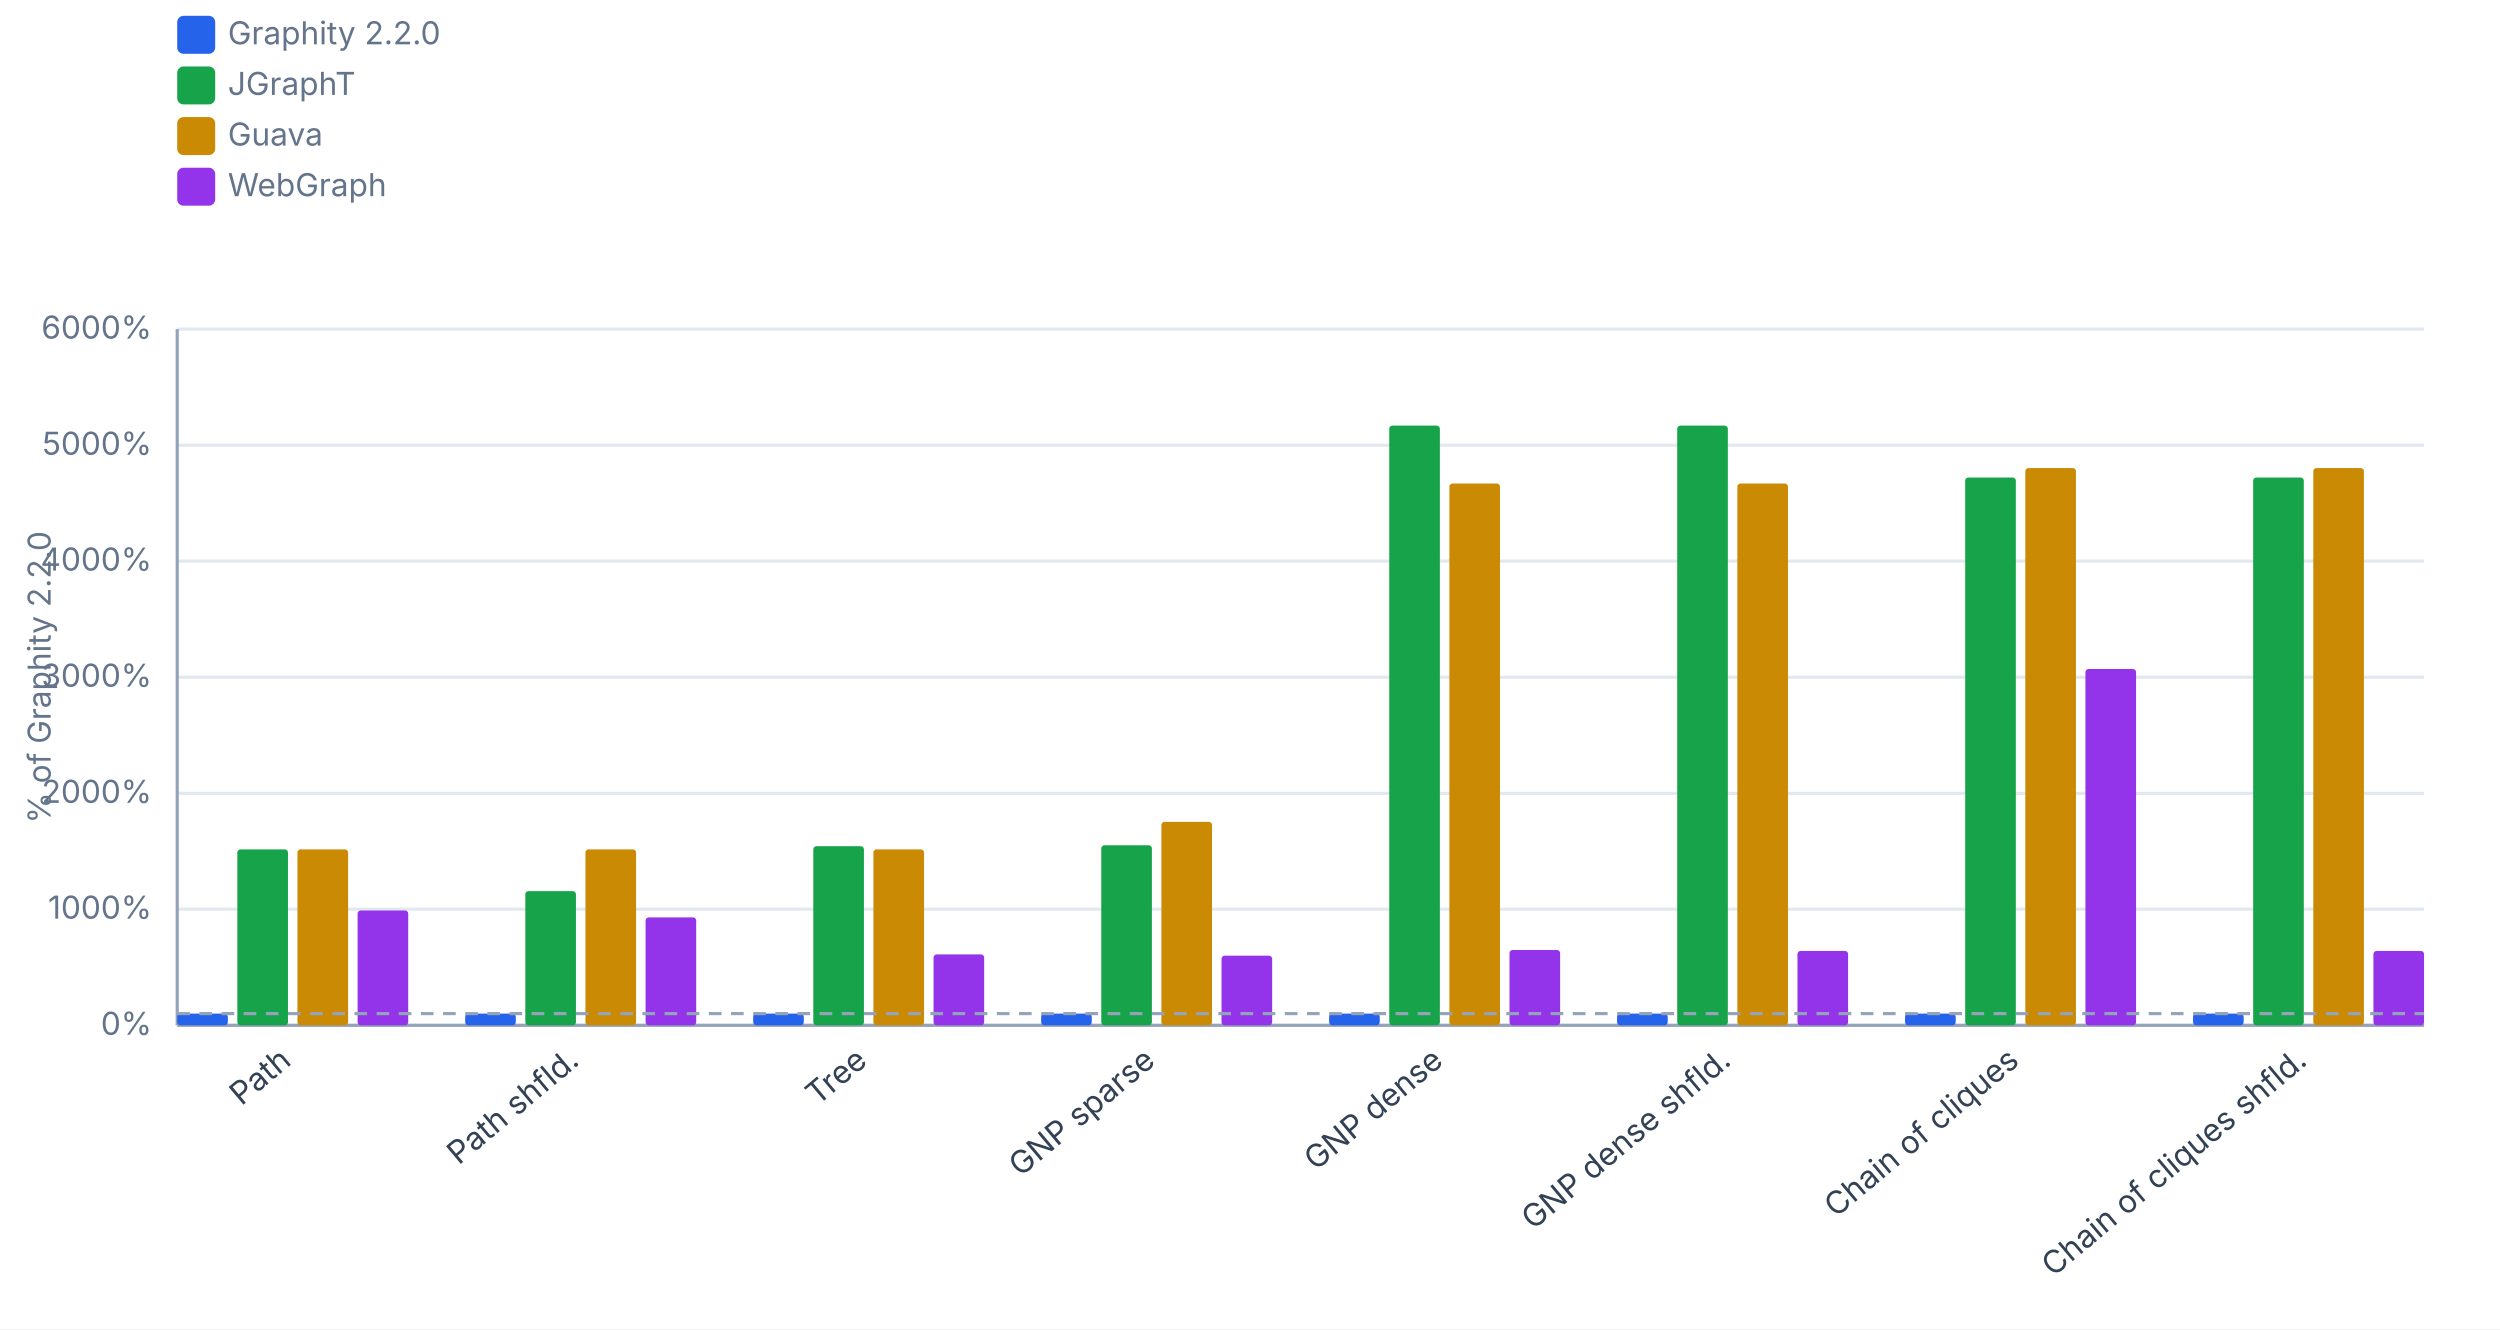
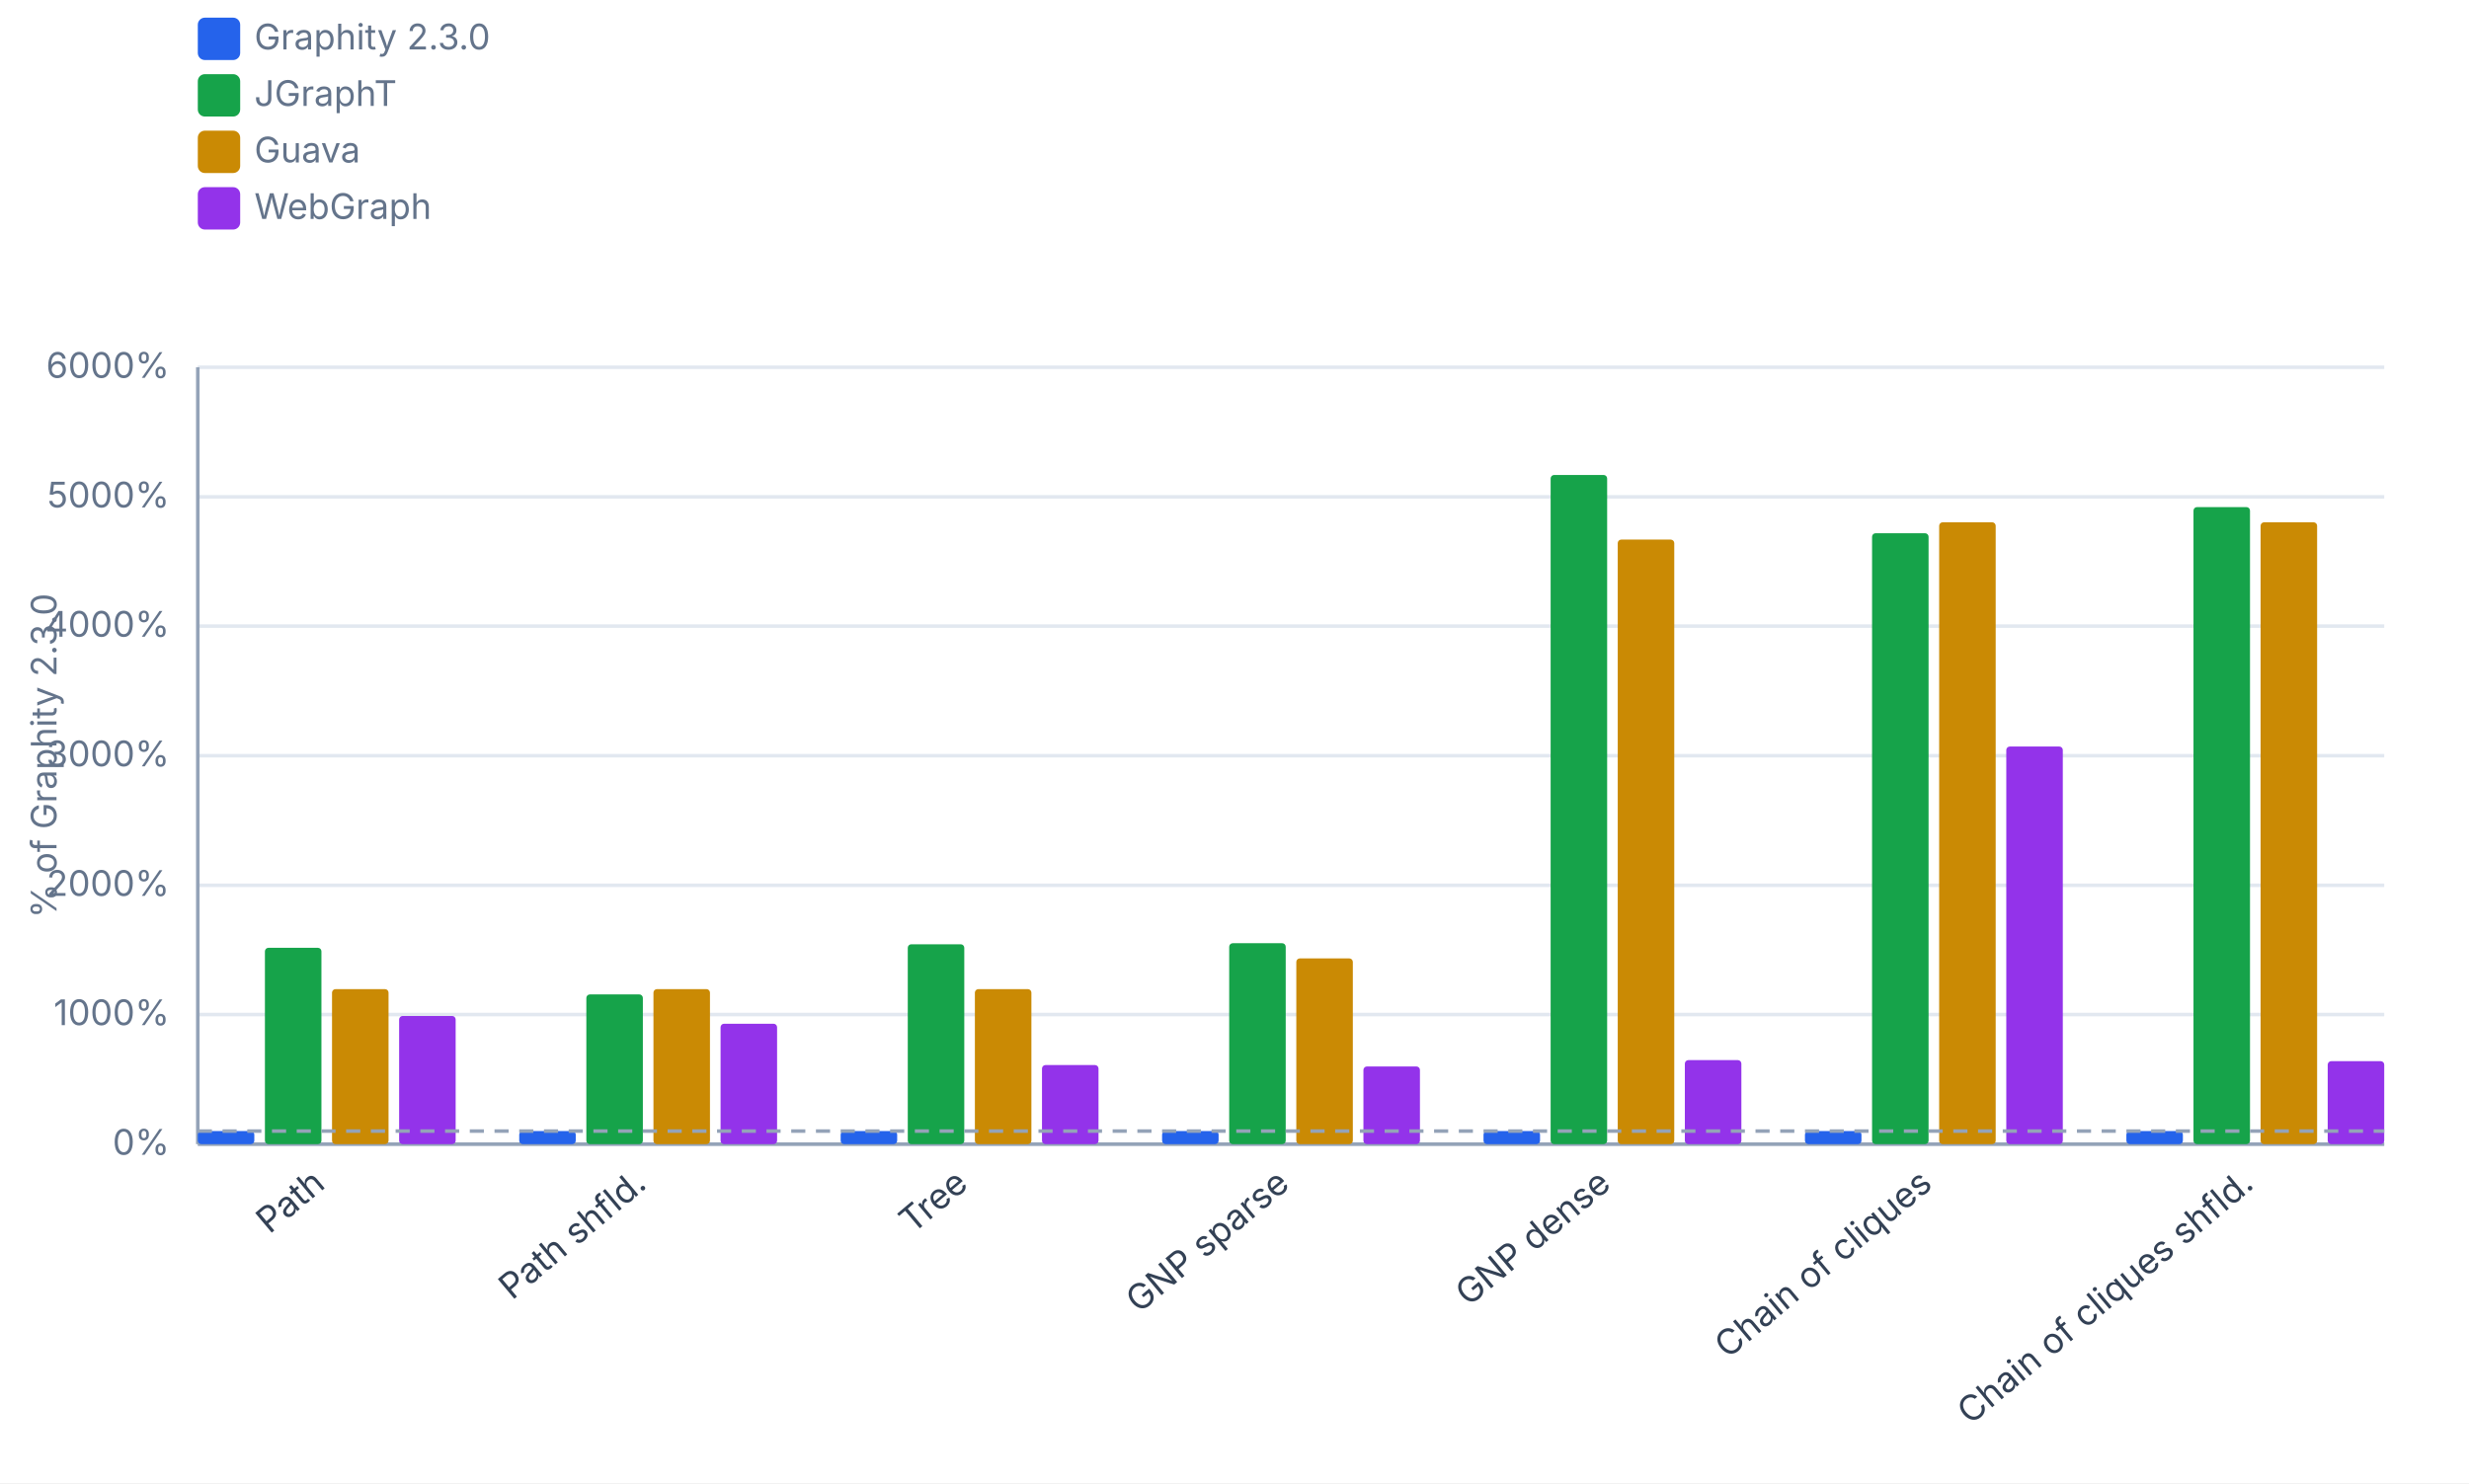
- <svg xmlns="http://www.w3.org/2000/svg" width="790" height="420" viewBox="0 0 790 420" role="img">
+ <svg xmlns="http://www.w3.org/2000/svg" width="699" height="420" viewBox="0 0 699 420" role="img">
  <style>text{font-family:ui-sans-serif,system-ui,-apple-system,Segoe UI,sans-serif;font-size:11px;fill:#334155}.axis{stroke:#94a3b8;stroke-width:1;fill:none}.grid{stroke:#e2e8f0;stroke-width:1}.ylabel{fill:#64748b;font-size:10px}.tick{fill:#64748b;font-size:10px}.xlabel{font-size:10px}</style>
-   <rect x="0" y="0" width="790" height="420" fill="#ffffff" />
+   <rect x="0" y="0" width="699" height="420" fill="#ffffff" />
  <rect x="56" y="5" width="12" height="12" rx="2" fill="#2563eb" />
-   <text x="72" y="14" class="tick">Graphity 2.2.0</text>
+   <text x="72" y="14" class="tick">Graphity 2.3.0</text>
  <rect x="56" y="21" width="12" height="12" rx="2" fill="#16a34a" />
  <text x="72" y="30" class="tick">JGraphT</text>
  <rect x="56" y="37" width="12" height="12" rx="2" fill="#ca8a04" />
  <text x="72" y="46" class="tick">Guava</text>
  <rect x="56" y="53" width="12" height="12" rx="2" fill="#9333ea" />
  <text x="72" y="62" class="tick">WebGraph</text>
-   <line class="grid" x1="56" y1="324.0" x2="766" y2="324.0" />
+   <line class="grid" x1="56" y1="324.0" x2="675" y2="324.0" />
  <text class="tick" x="48" y="327.0" text-anchor="end">0%</text>
-   <line class="grid" x1="56" y1="287.3" x2="766" y2="287.3" />
+   <line class="grid" x1="56" y1="287.3" x2="675" y2="287.3" />
  <text class="tick" x="48" y="290.3" text-anchor="end">1000%</text>
-   <line class="grid" x1="56" y1="250.7" x2="766" y2="250.7" />
+   <line class="grid" x1="56" y1="250.7" x2="675" y2="250.7" />
  <text class="tick" x="48" y="253.7" text-anchor="end">2000%</text>
-   <line class="grid" x1="56" y1="214.0" x2="766" y2="214.0" />
+   <line class="grid" x1="56" y1="214.0" x2="675" y2="214.0" />
  <text class="tick" x="48" y="217.0" text-anchor="end">3000%</text>
-   <line class="grid" x1="56" y1="177.3" x2="766" y2="177.3" />
+   <line class="grid" x1="56" y1="177.3" x2="675" y2="177.3" />
  <text class="tick" x="48" y="180.3" text-anchor="end">4000%</text>
-   <line class="grid" x1="56" y1="140.7" x2="766" y2="140.7" />
+   <line class="grid" x1="56" y1="140.7" x2="675" y2="140.7" />
  <text class="tick" x="48" y="143.7" text-anchor="end">5000%</text>
-   <line class="grid" x1="56" y1="104.0" x2="766" y2="104.0" />
+   <line class="grid" x1="56" y1="104.0" x2="675" y2="104.0" />
  <text class="tick" x="48" y="107.0" text-anchor="end">6000%</text>
  <line class="axis" x1="56" y1="104" x2="56" y2="324" />
-   <line class="axis" x1="56" y1="324" x2="766" y2="324" />
-   <text class="ylabel" x="16" y="214.0" text-anchor="middle" transform="rotate(-90 16 214.0)">% of Graphity 2.2.0</text>
+   <line class="axis" x1="56" y1="324" x2="675" y2="324" />
+   <text class="ylabel" x="16" y="214.0" text-anchor="middle" transform="rotate(-90 16 214.0)">% of Graphity 2.3.0</text>
  <text class="xlabel" x="92.5" y="336.0" text-anchor="end" transform="rotate(-40 92.5 336.0)">Path</text>
  <rect x="56.0" y="320.3" width="16" height="3.7" fill="#2563eb" rx="1" />
  <rect x="75.0" y="268.4" width="16" height="55.6" fill="#16a34a" rx="1" />
-   <rect x="94.0" y="268.4" width="16" height="55.6" fill="#ca8a04" rx="1" />
+   <rect x="94.0" y="280.1" width="16" height="43.9" fill="#ca8a04" rx="1" />
  <rect x="113.0" y="287.7" width="16" height="36.3" fill="#9333ea" rx="1" />
  <text class="xlabel" x="183.5" y="336.0" text-anchor="end" transform="rotate(-40 183.5 336.0)">Path shfld.</text>
  <rect x="147.0" y="320.3" width="16" height="3.7" fill="#2563eb" rx="1" />
  <rect x="166.0" y="281.6" width="16" height="42.4" fill="#16a34a" rx="1" />
-   <rect x="185.0" y="268.4" width="16" height="55.6" fill="#ca8a04" rx="1" />
+   <rect x="185.0" y="280.1" width="16" height="43.9" fill="#ca8a04" rx="1" />
  <rect x="204.0" y="289.9" width="16" height="34.1" fill="#9333ea" rx="1" />
  <text class="xlabel" x="274.5" y="336.0" text-anchor="end" transform="rotate(-40 274.5 336.0)">Tree</text>
  <rect x="238.0" y="320.3" width="16" height="3.7" fill="#2563eb" rx="1" />
  <rect x="257.0" y="267.4" width="16" height="56.6" fill="#16a34a" rx="1" />
-   <rect x="276.0" y="268.4" width="16" height="55.6" fill="#ca8a04" rx="1" />
+   <rect x="276.0" y="280.1" width="16" height="43.9" fill="#ca8a04" rx="1" />
  <rect x="295.0" y="301.6" width="16" height="22.4" fill="#9333ea" rx="1" />
  <text class="xlabel" x="365.5" y="336.0" text-anchor="end" transform="rotate(-40 365.5 336.0)">GNP sparse</text>
  <rect x="329.0" y="320.3" width="16" height="3.7" fill="#2563eb" rx="1" />
  <rect x="348.0" y="267.1" width="16" height="56.9" fill="#16a34a" rx="1" />
-   <rect x="367.0" y="259.7" width="16" height="64.3" fill="#ca8a04" rx="1" />
+   <rect x="367.0" y="271.4" width="16" height="52.6" fill="#ca8a04" rx="1" />
  <rect x="386.0" y="302.0" width="16" height="22.0" fill="#9333ea" rx="1" />
  <text class="xlabel" x="456.5" y="336.0" text-anchor="end" transform="rotate(-40 456.5 336.0)">GNP dense</text>
  <rect x="420.0" y="320.3" width="16" height="3.7" fill="#2563eb" rx="1" />
  <rect x="439.0" y="134.5" width="16" height="189.5" fill="#16a34a" rx="1" />
  <rect x="458.0" y="152.8" width="16" height="171.2" fill="#ca8a04" rx="1" />
  <rect x="477.0" y="300.2" width="16" height="23.8" fill="#9333ea" rx="1" />
-   <text class="xlabel" x="547.5" y="336.0" text-anchor="end" transform="rotate(-40 547.5 336.0)">GNP dense shfld.</text>
+   <text class="xlabel" x="547.5" y="336.0" text-anchor="end" transform="rotate(-40 547.5 336.0)">Chain of cliques</text>
  <rect x="511.0" y="320.3" width="16" height="3.7" fill="#2563eb" rx="1" />
-   <rect x="530.0" y="134.5" width="16" height="189.5" fill="#16a34a" rx="1" />
-   <rect x="549.0" y="152.8" width="16" height="171.2" fill="#ca8a04" rx="1" />
-   <rect x="568.0" y="300.5" width="16" height="23.5" fill="#9333ea" rx="1" />
-   <text class="xlabel" x="638.5" y="336.0" text-anchor="end" transform="rotate(-40 638.5 336.0)">Chain of cliques</text>
+   <rect x="530.0" y="151.0" width="16" height="173.0" fill="#16a34a" rx="1" />
+   <rect x="549.0" y="147.9" width="16" height="176.1" fill="#ca8a04" rx="1" />
+   <rect x="568.0" y="211.4" width="16" height="112.6" fill="#9333ea" rx="1" />
+   <text class="xlabel" x="638.5" y="336.0" text-anchor="end" transform="rotate(-40 638.5 336.0)">Chain of cliques shfld.</text>
  <rect x="602.0" y="320.3" width="16" height="3.7" fill="#2563eb" rx="1" />
-   <rect x="621.0" y="150.9" width="16" height="173.1" fill="#16a34a" rx="1" />
+   <rect x="621.0" y="143.6" width="16" height="180.4" fill="#16a34a" rx="1" />
  <rect x="640.0" y="147.9" width="16" height="176.1" fill="#ca8a04" rx="1" />
-   <rect x="659.0" y="211.4" width="16" height="112.6" fill="#9333ea" rx="1" />
-   <text class="xlabel" x="729.5" y="336.0" text-anchor="end" transform="rotate(-40 729.5 336.0)">Chain of cliques shfld.</text>
-   <rect x="693.0" y="320.3" width="16" height="3.7" fill="#2563eb" rx="1" />
-   <rect x="712.0" y="150.9" width="16" height="173.1" fill="#16a34a" rx="1" />
-   <rect x="731.0" y="147.9" width="16" height="176.1" fill="#ca8a04" rx="1" />
-   <rect x="750.0" y="300.5" width="16" height="23.5" fill="#9333ea" rx="1" />
-   <line x1="56" y1="320.3" x2="766" y2="320.3" stroke="#94a3b8" stroke-width="1" stroke-dasharray="4 3" />
+   <rect x="659.0" y="300.5" width="16" height="23.5" fill="#9333ea" rx="1" />
+   <line x1="56" y1="320.3" x2="675" y2="320.3" stroke="#94a3b8" stroke-width="1" stroke-dasharray="4 3" />
</svg>
